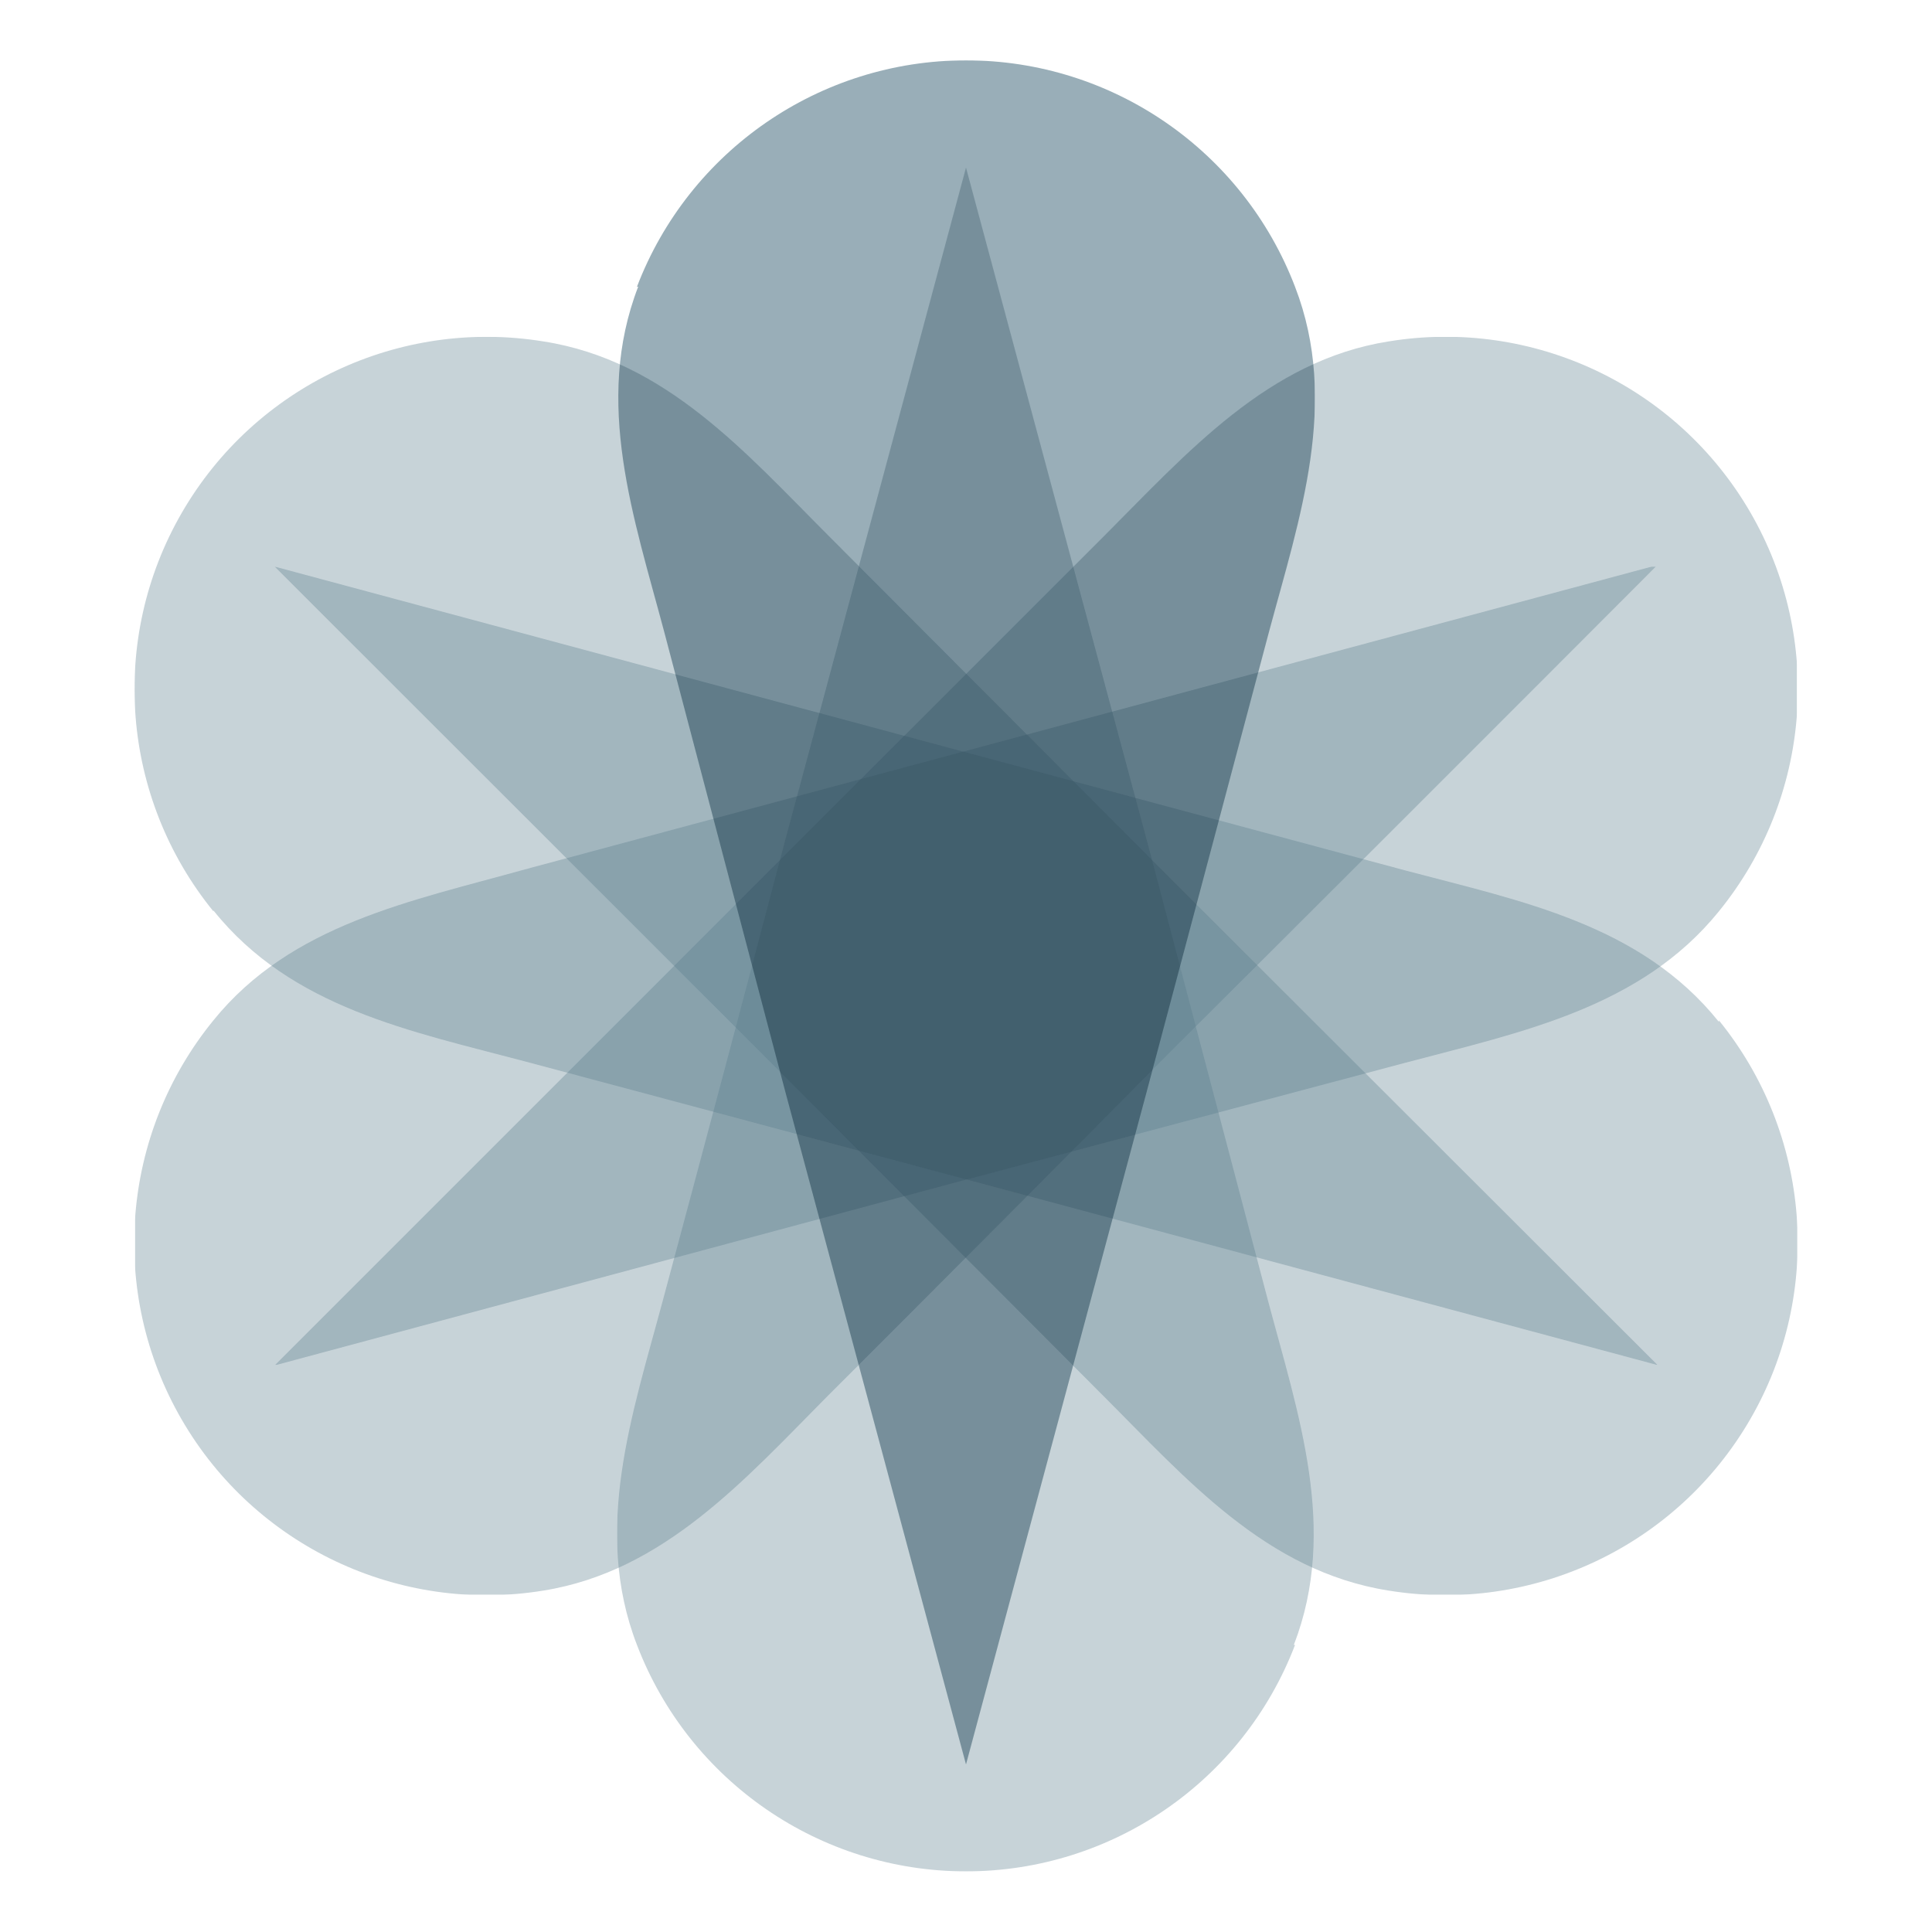
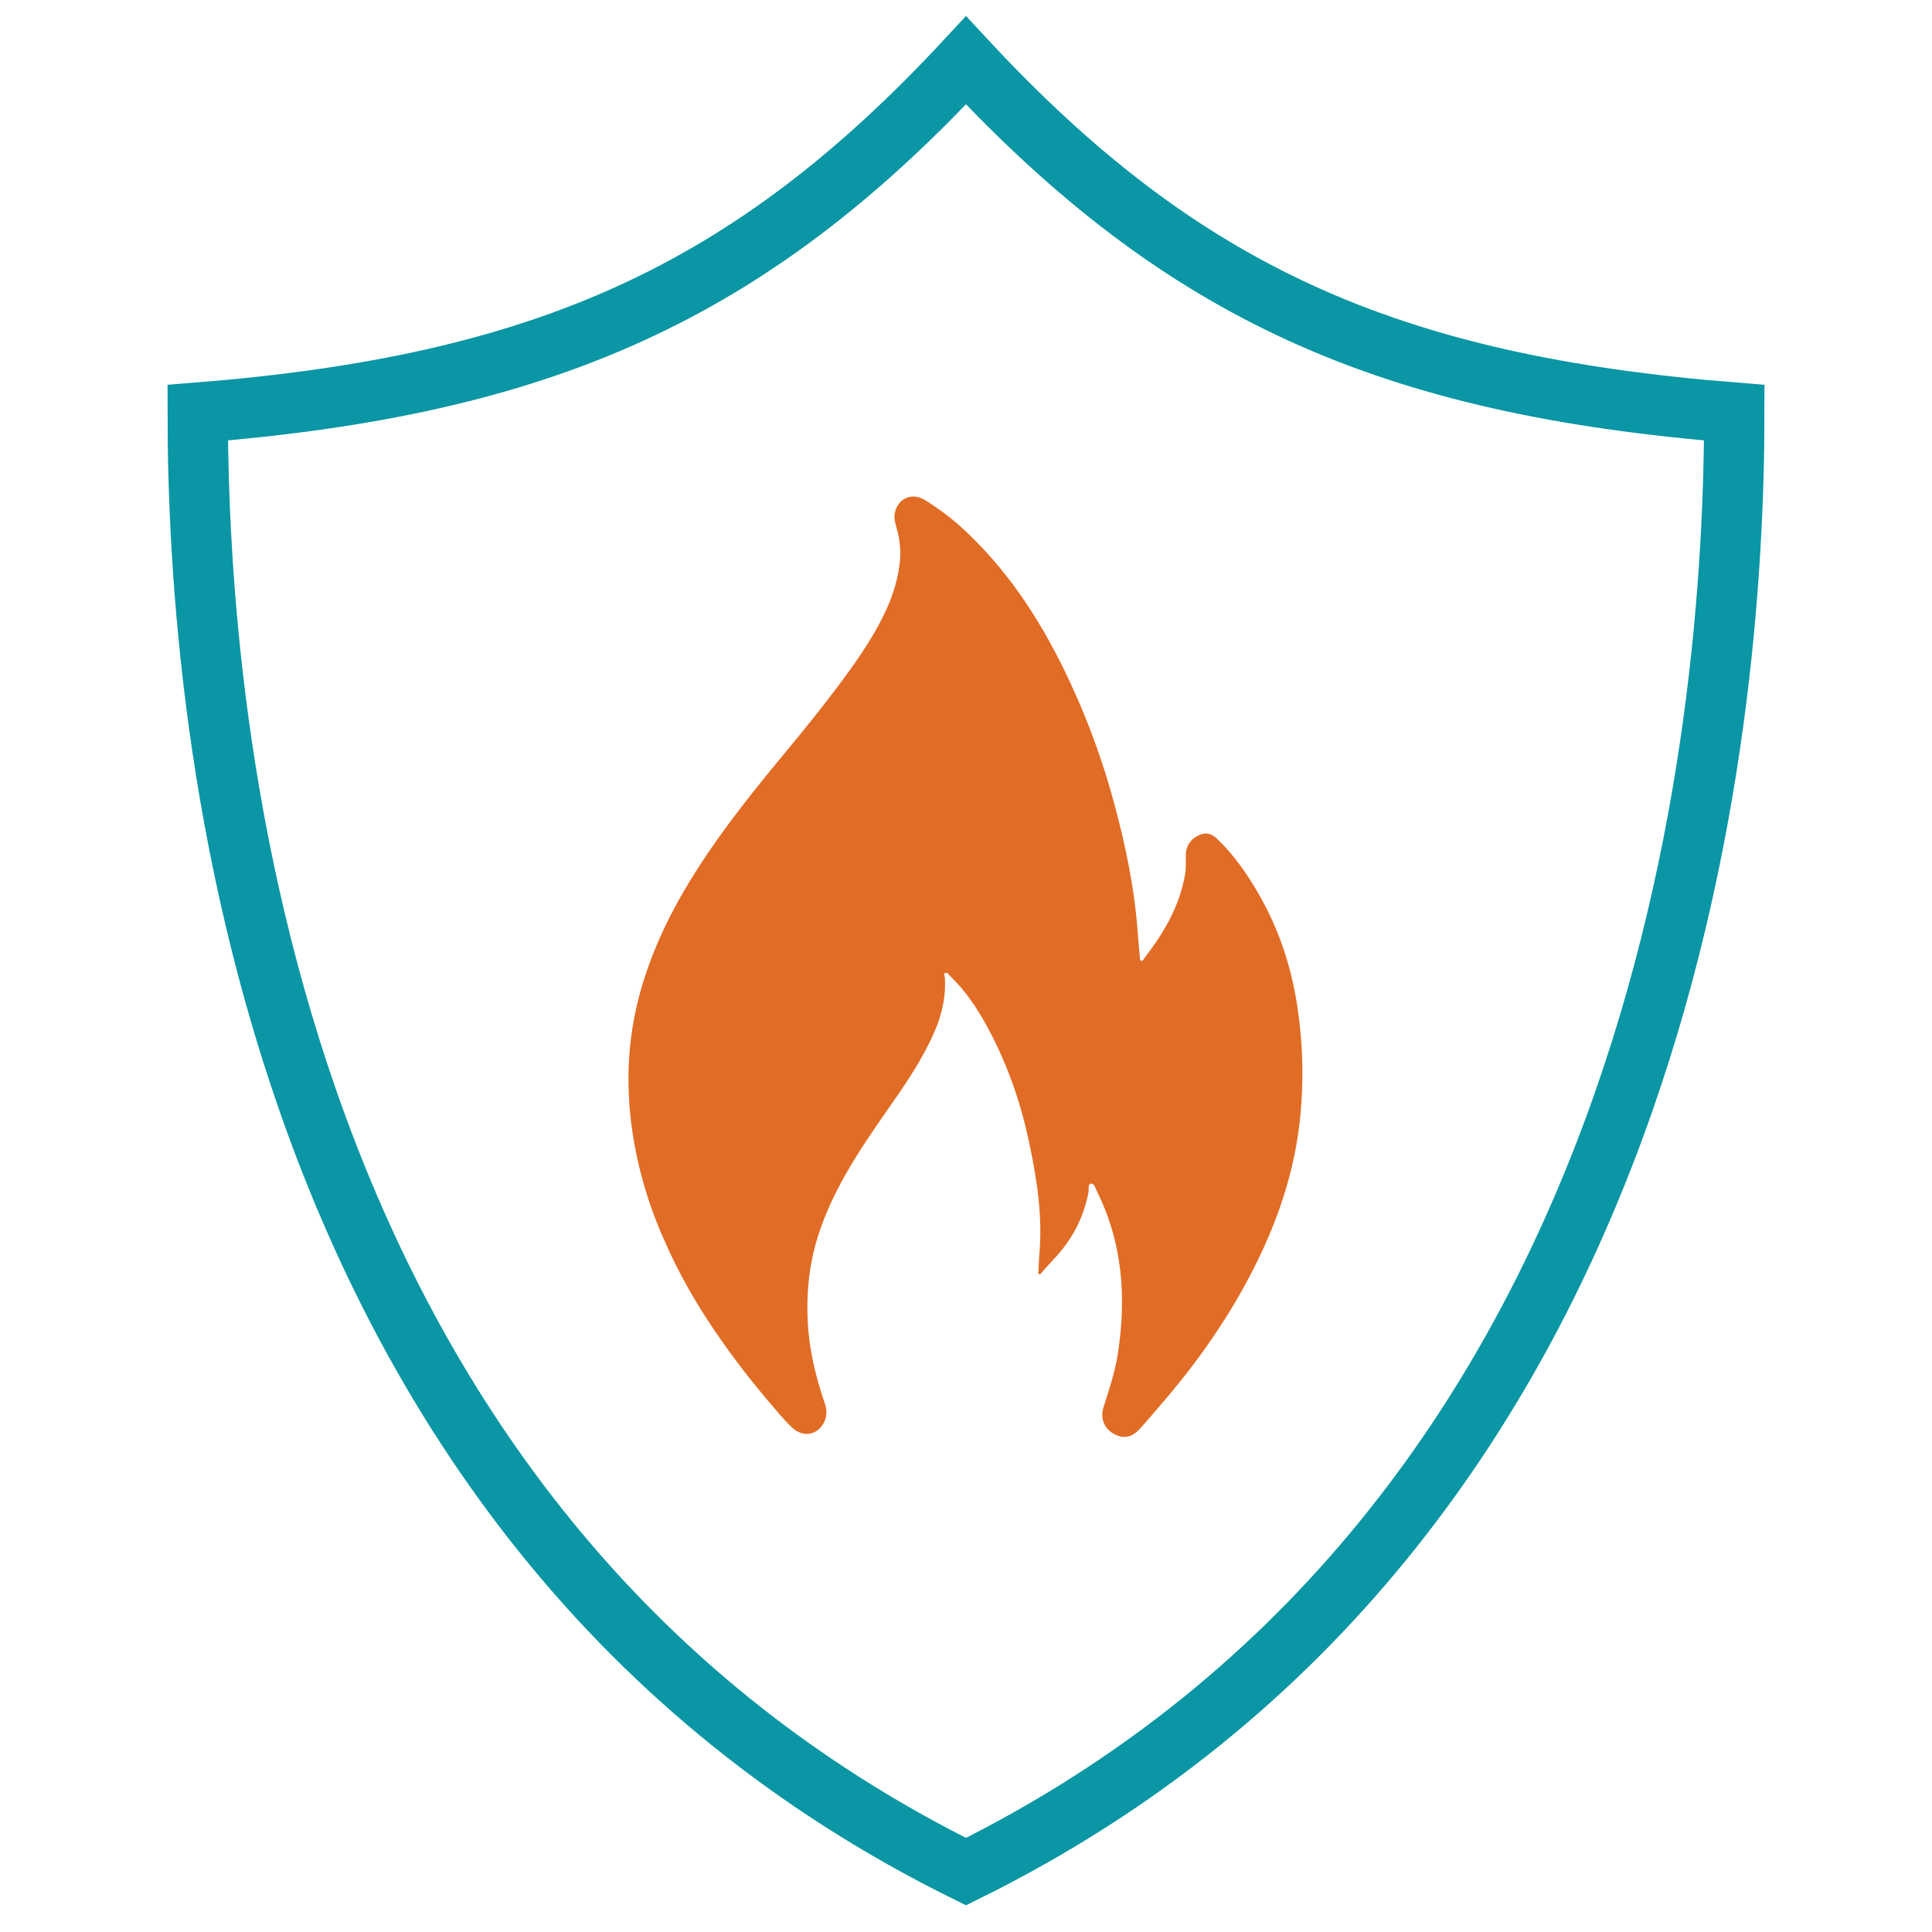
<svg xmlns="http://www.w3.org/2000/svg" viewBox="0 0 64 64">
  <defs>
-     <style>.cls-1{fill:none;}.cls-2{isolation:isolate;}.cls-3{clip-path:url(#clip-path);}.cls-4{opacity:0.33;}.cls-5{clip-path:url(#clip-path-2);}.cls-22,.cls-25,.cls-6{mix-blend-mode:multiply;}.cls-7{clip-path:url(#clip-path-5);}.cls-8{fill:#557888;}.cls-9{clip-path:url(#clip-path-6);}.cls-10{clip-path:url(#clip-path-7);}.cls-11{clip-path:url(#clip-path-8);}.cls-12{clip-path:url(#clip-path-9);}.cls-13{clip-path:url(#clip-path-10);}.cls-14{clip-path:url(#clip-path-11);}.cls-15{clip-path:url(#clip-path-12);}.cls-16{clip-path:url(#clip-path-13);}.cls-17{clip-path:url(#clip-path-14);}.cls-18{clip-path:url(#clip-path-15);}.cls-19{clip-path:url(#clip-path-16);}.cls-20{clip-path:url(#clip-path-17);}.cls-21{clip-path:url(#clip-path-18);}.cls-22{opacity:0.65;}.cls-23{clip-path:url(#clip-path-19);}.cls-24{clip-path:url(#clip-path-21);}.cls-25{opacity:0.6;}.cls-26{clip-path:url(#clip-path-22);}</style>
-     <clipPath id="clip-path">
-       <rect class="cls-1" x="9.1" y="11.16" width="50.44" height="34.06" />
-     </clipPath>
-     <clipPath id="clip-path-2">
-       <rect class="cls-1" x="9.09" y="11.16" width="50.44" height="34.06" />
-     </clipPath>
-     <clipPath id="clip-path-5">
-       <rect class="cls-1" x="9.1" y="11.16" width="50.44" height="34.06" />
-     </clipPath>
-     <clipPath id="clip-path-6">
-       <rect class="cls-1" x="9.1" y="18.77" width="50.44" height="34.06" />
-     </clipPath>
-     <clipPath id="clip-path-7">
-       <rect class="cls-1" x="9.1" y="18.77" width="50.44" height="34.06" />
-     </clipPath>
-     <clipPath id="clip-path-8">
-       <rect class="cls-1" x="9.1" y="18.77" width="50.44" height="34.06" />
-     </clipPath>
-     <clipPath id="clip-path-9">
-       <rect class="cls-1" x="20.44" y="5.55" width="23.12" height="56.45" />
-     </clipPath>
-     <clipPath id="clip-path-10">
-       <rect class="cls-1" x="20.44" y="5.55" width="23.12" height="56.45" />
-     </clipPath>
-     <clipPath id="clip-path-11">
-       <rect class="cls-1" x="20.44" y="5.55" width="23.12" height="56.45" />
-     </clipPath>
-     <clipPath id="clip-path-12">
-       <rect class="cls-1" x="4.47" y="18.77" width="50.44" height="34.06" />
-     </clipPath>
-     <clipPath id="clip-path-13">
-       <rect class="cls-1" x="4.47" y="18.77" width="50.44" height="34.06" />
-     </clipPath>
-     <clipPath id="clip-path-14">
-       <rect class="cls-1" x="4.47" y="18.77" width="50.44" height="34.06" />
-     </clipPath>
-     <clipPath id="clip-path-15">
-       <rect class="cls-1" x="4.46" y="11.16" width="50.44" height="34.06" />
-     </clipPath>
-     <clipPath id="clip-path-16">
-       <rect class="cls-1" x="4.46" y="11.16" width="50.45" height="34.06" />
-     </clipPath>
-     <clipPath id="clip-path-17">
-       <rect class="cls-1" x="4.46" y="11.16" width="50.44" height="34.06" />
-     </clipPath>
-     <clipPath id="clip-path-18">
-       <rect class="cls-1" x="20.44" y="2" width="23.12" height="56.45" />
-     </clipPath>
-     <clipPath id="clip-path-19">
-       <rect class="cls-1" x="20.44" y="2" width="23.12" height="56.45" />
-     </clipPath>
-     <clipPath id="clip-path-21">
-       <rect class="cls-1" x="20.44" y="2" width="23.12" height="56.45" />
-     </clipPath>
-     <clipPath id="clip-path-22">
-       <rect class="cls-1" x="20.44" y="2" width="23.12" height="56.45" />
-     </clipPath>
+     <style>.h{fill:#e16c25;}.i{fill:none;stroke:#0a96a4;stroke-miterlimit:10;stroke-width:2px;}</style>
  </defs>
-   <g class="cls-2">
-     <g id="favicon">
-       <g id="Layer_8" data-name="Layer 8">
-         <g id="junos_burst" data-name="junos burst">
-           <g class="cls-3">
-             <g class="cls-4">
-               <g class="cls-5">
-                 <g class="cls-3">
-                   <g class="cls-6">
-                     <g class="cls-5">
-                       <g class="cls-7">
-                         <path class="cls-8" d="M46,11.31A11.67,11.67,0,0,1,56.94,30.19c-2.59,3.2-6.56,4-10.33,5L31.42,39.23l-22.32,6L25.45,28.88,36.57,17.76C39.33,15,42,11.94,46,11.31" />
-                       </g>
-                     </g>
-                   </g>
-                 </g>
-               </g>
-             </g>
-           </g>
-           <g class="cls-9">
-             <g class="cls-4">
-               <g class="cls-10">
-                 <g class="cls-11">
-                   <path class="cls-8" d="M56.94,33.8A11.68,11.68,0,0,1,46,52.69c-4.06-.64-6.7-3.7-9.46-6.46Q31,40.68,25.45,35.11L9.1,18.77l22.32,6,15.19,4.08c3.77,1,7.74,1.77,10.33,5" />
-                 </g>
-               </g>
-             </g>
-           </g>
-           <g class="cls-12">
-             <g class="cls-4">
-               <g class="cls-13">
-                 <g class="cls-14">
-                   <path class="cls-8" d="M42.9,54.49a11.67,11.67,0,0,1-21.8,0c-1.48-3.83-.15-7.65.86-11.42Q24,35.48,26,27.88q3-11.16,6-22.33l6,22.33L42,43.07c1,3.77,2.34,7.59.86,11.42" />
-                 </g>
-               </g>
-             </g>
-           </g>
-           <g class="cls-15">
-             <g class="cls-4">
-               <g class="cls-16">
-                 <g class="cls-17">
-                   <path class="cls-8" d="M18,52.69A11.67,11.67,0,0,1,7.07,33.8c2.58-3.19,6.56-3.95,10.32-5l15.19-4.08,22.32-6q-8.16,8.18-16.35,16.34Q33,40.67,27.43,46.23C24.68,49,22,52.05,18,52.69" />
-                 </g>
-               </g>
-             </g>
-           </g>
-           <g class="cls-18">
-             <g class="cls-4">
-               <g class="cls-19">
-                 <g class="cls-20">
-                   <path class="cls-8" d="M7.07,30.19A11.67,11.67,0,0,1,18,11.31c4.06.63,6.71,3.7,9.46,6.45L38.55,28.88,54.91,45.22l-22.33-6L17.39,35.16c-3.77-1-7.74-1.77-10.32-5" />
-                 </g>
-               </g>
-             </g>
-           </g>
-           <g class="cls-24">
-             <g class="cls-25">
-               <g class="cls-26">
-                 <g class="cls-24">
-                   <path class="cls-8" d="M21.1,9.5a11.67,11.67,0,0,1,21.8,0c1.48,3.83.15,7.66-.86,11.42L38,36.11q-3,11.18-6,22.34-3-11.18-6-22.34Q24,28.52,22,20.92c-1-3.76-2.34-7.59-.86-11.42" />
-                 </g>
-               </g>
-             </g>
-           </g>
-         </g>
-       </g>
+   <g id="a">
+     <g id="b" />
+     <g id="c" />
+   </g>
+   <g id="d">
+     <g id="e" />
+   </g>
+   <g id="f">
+     <g id="g" />
+     <g>
+       <path class="h" d="M34.4,42.14c.01-.2,.01-.39,.03-.59,.11-1.22-.07-2.42-.32-3.62-.25-1.22-.64-2.4-1.2-3.52-.38-.76-.82-1.49-1.45-2.09-.04-.04-.08-.12-.14-.09-.08,.03-.02,.1-.02,.16,.04,.6-.09,1.18-.32,1.73-.42,.99-1.03,1.86-1.64,2.73-.89,1.28-1.76,2.58-2.24,4.09-.33,1.04-.41,2.09-.32,3.17,.08,.83,.28,1.62,.55,2.4,.07,.21,.06,.41-.03,.6-.22,.44-.7,.52-1.06,.18-.29-.27-.54-.59-.8-.89-.62-.73-1.2-1.49-1.74-2.28-.65-.95-1.22-1.95-1.68-3-.52-1.16-.88-2.36-1.07-3.62-.25-1.69-.15-3.35,.36-4.98,.42-1.36,1.07-2.62,1.84-3.81,.86-1.33,1.85-2.56,2.86-3.78,.74-.89,1.46-1.79,2.14-2.73,.44-.61,.85-1.24,1.17-1.92,.27-.57,.45-1.16,.5-1.79,.02-.35-.03-.7-.13-1.04-.03-.12-.07-.24-.06-.37,.05-.53,.54-.8,1-.52,.49,.3,.95,.65,1.37,1.05,1.52,1.43,2.6,3.16,3.47,5.04,.6,1.29,1.08,2.63,1.45,4,.36,1.35,.65,2.72,.76,4.13,.02,.31,.05,.62,.08,.93,0,.04-.01,.09,.03,.11,.06,.03,.08-.03,.11-.07,.65-.84,1.18-1.73,1.36-2.8,.03-.2,.02-.4,.02-.6,0-.34,.17-.57,.47-.7,.22-.09,.4-.02,.56,.13,.55,.52,.98,1.14,1.36,1.79,.71,1.22,1.14,2.54,1.33,3.94,.14,1,.18,2.01,.11,3.02-.12,1.96-.71,3.79-1.6,5.53-.75,1.47-1.68,2.83-2.74,4.1-.33,.39-.66,.78-1,1.16-.29,.32-.58,.36-.92,.15-.28-.17-.41-.52-.29-.87,.18-.56,.36-1.11,.46-1.69,.3-1.89,.18-3.72-.69-5.46-.05-.1-.08-.26-.2-.24-.09,.01-.06,.17-.07,.27-.16,.87-.56,1.61-1.17,2.25-.15,.16-.29,.32-.44,.49l-.07-.05Z" />
+       <path class="i" d="M32,2c-7.17,7.72-14.02,10.76-25.45,11.67,0,10.36,2.15,36.82,25.45,48.33,23.29-11.51,25.45-37.96,25.45-48.33-11.43-.91-18.28-3.95-25.45-11.67h0Z" />
    </g>
  </g>
</svg>
